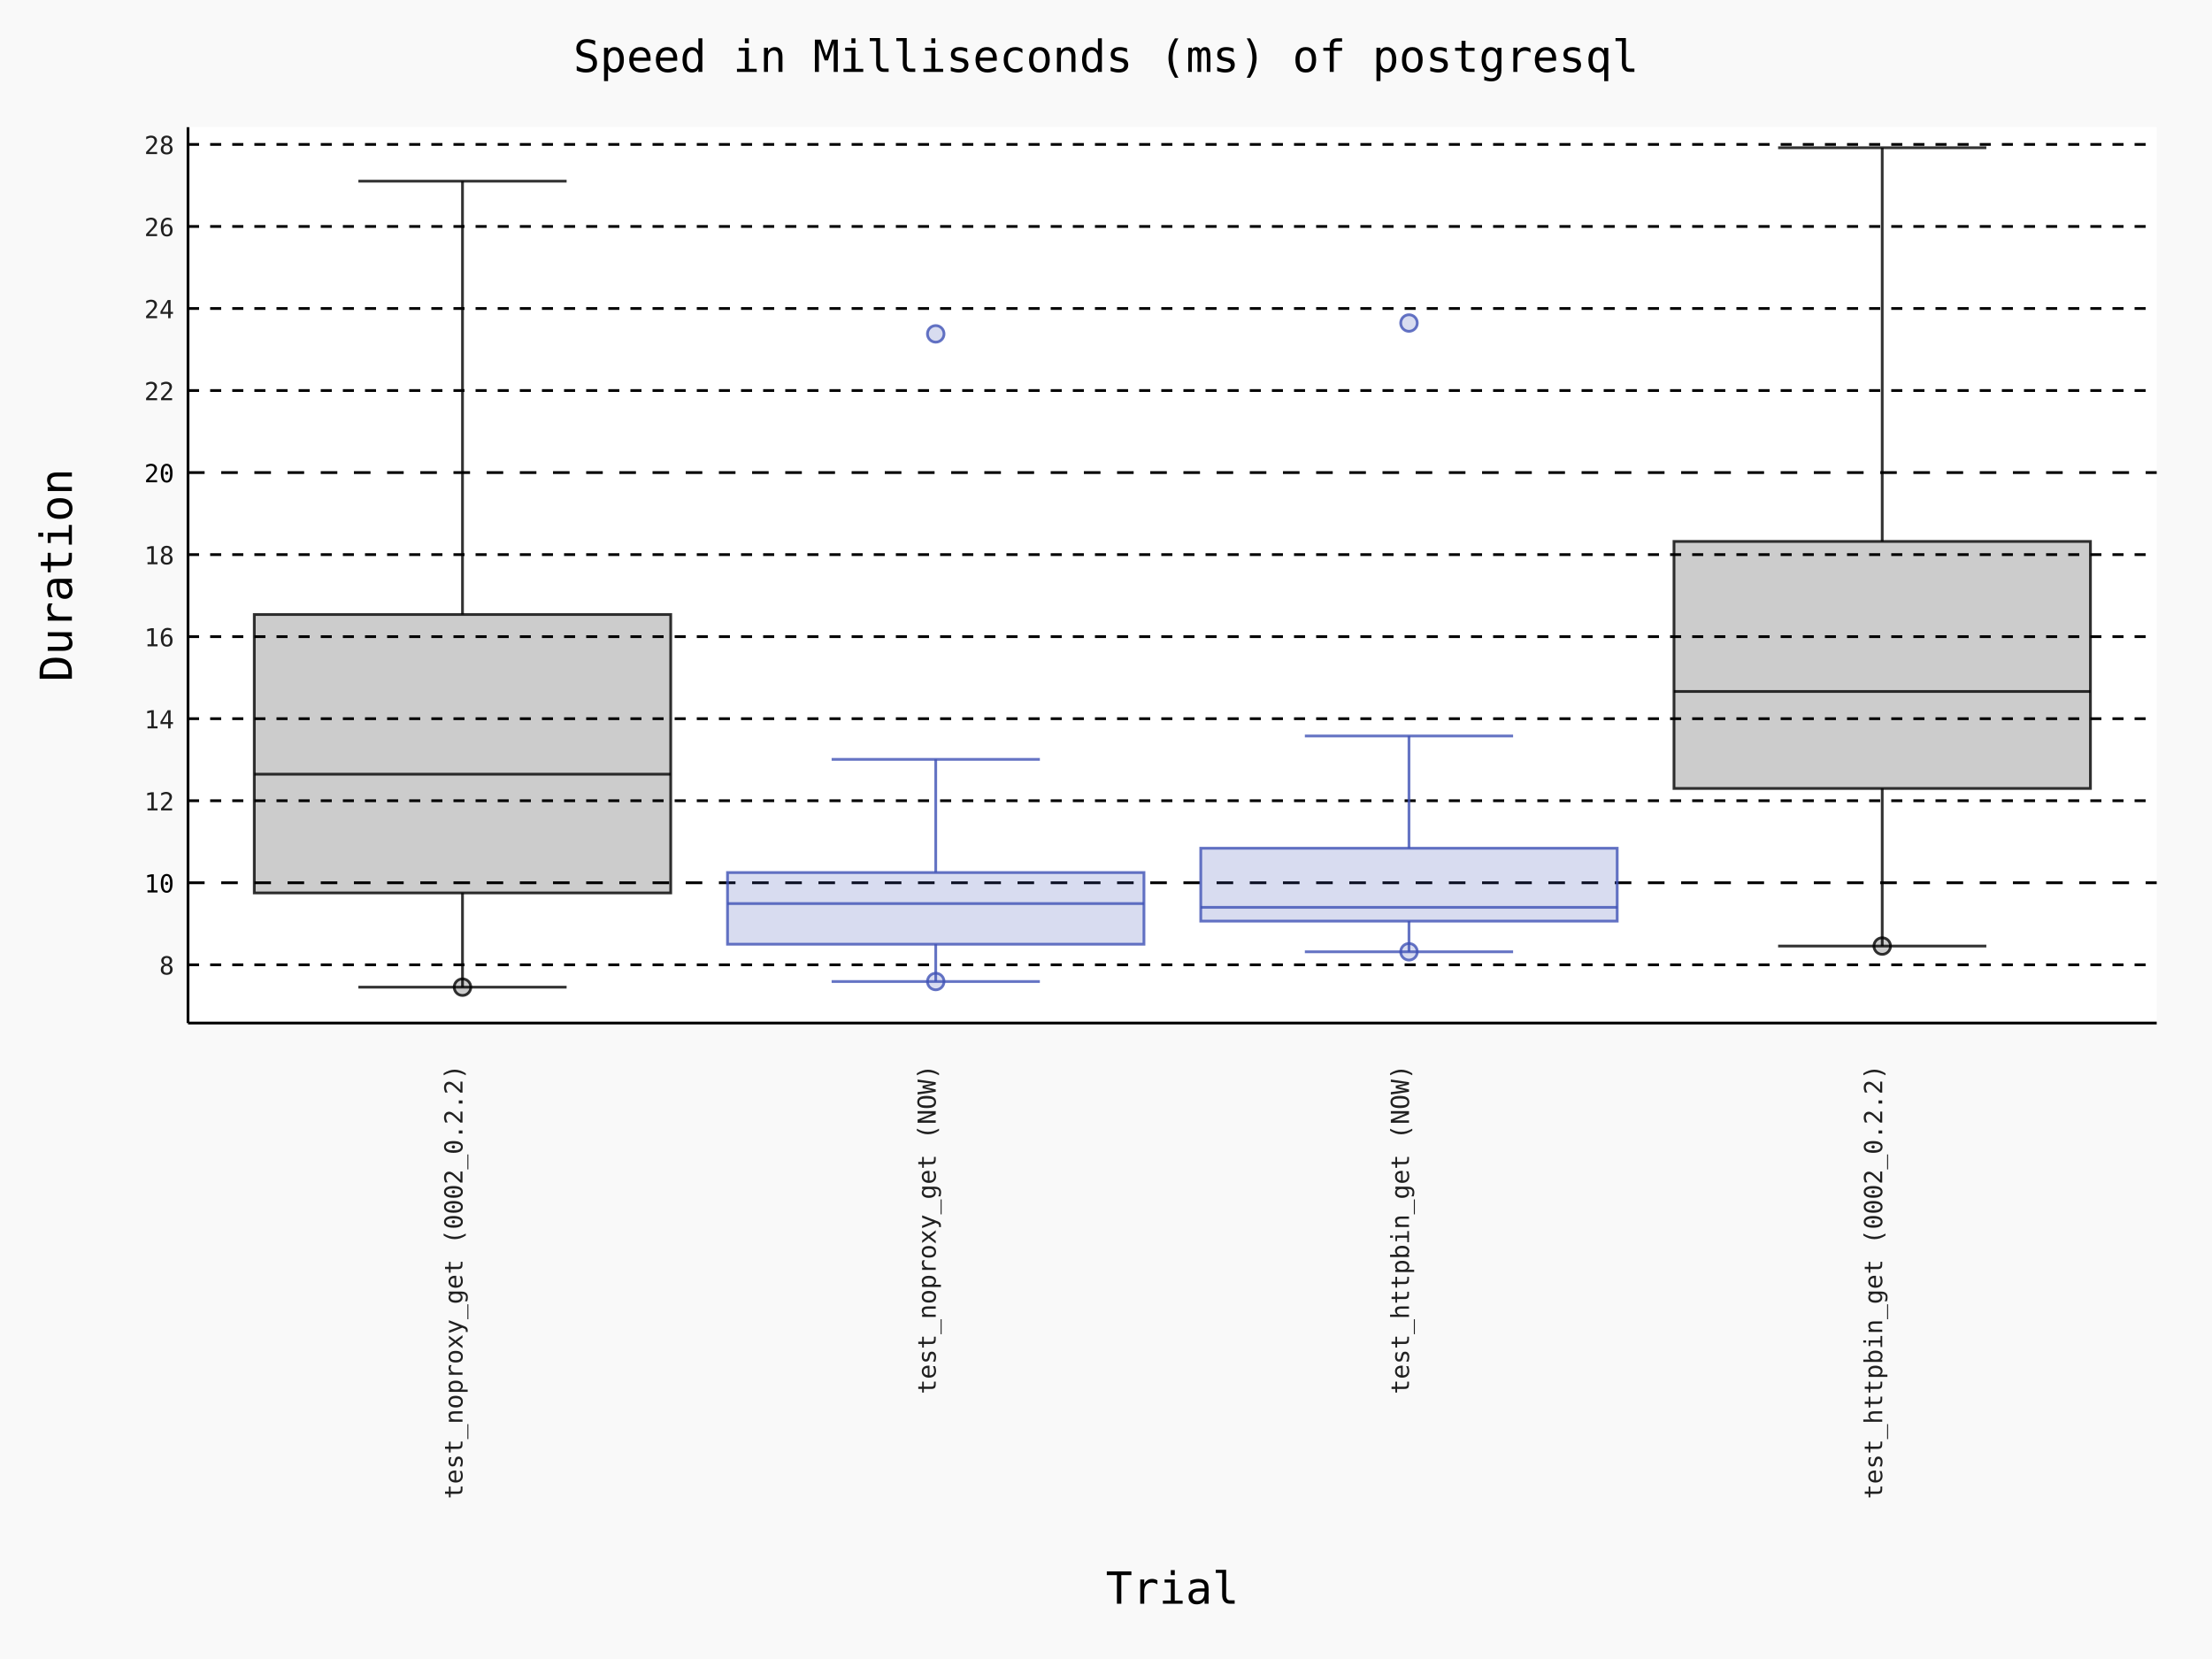
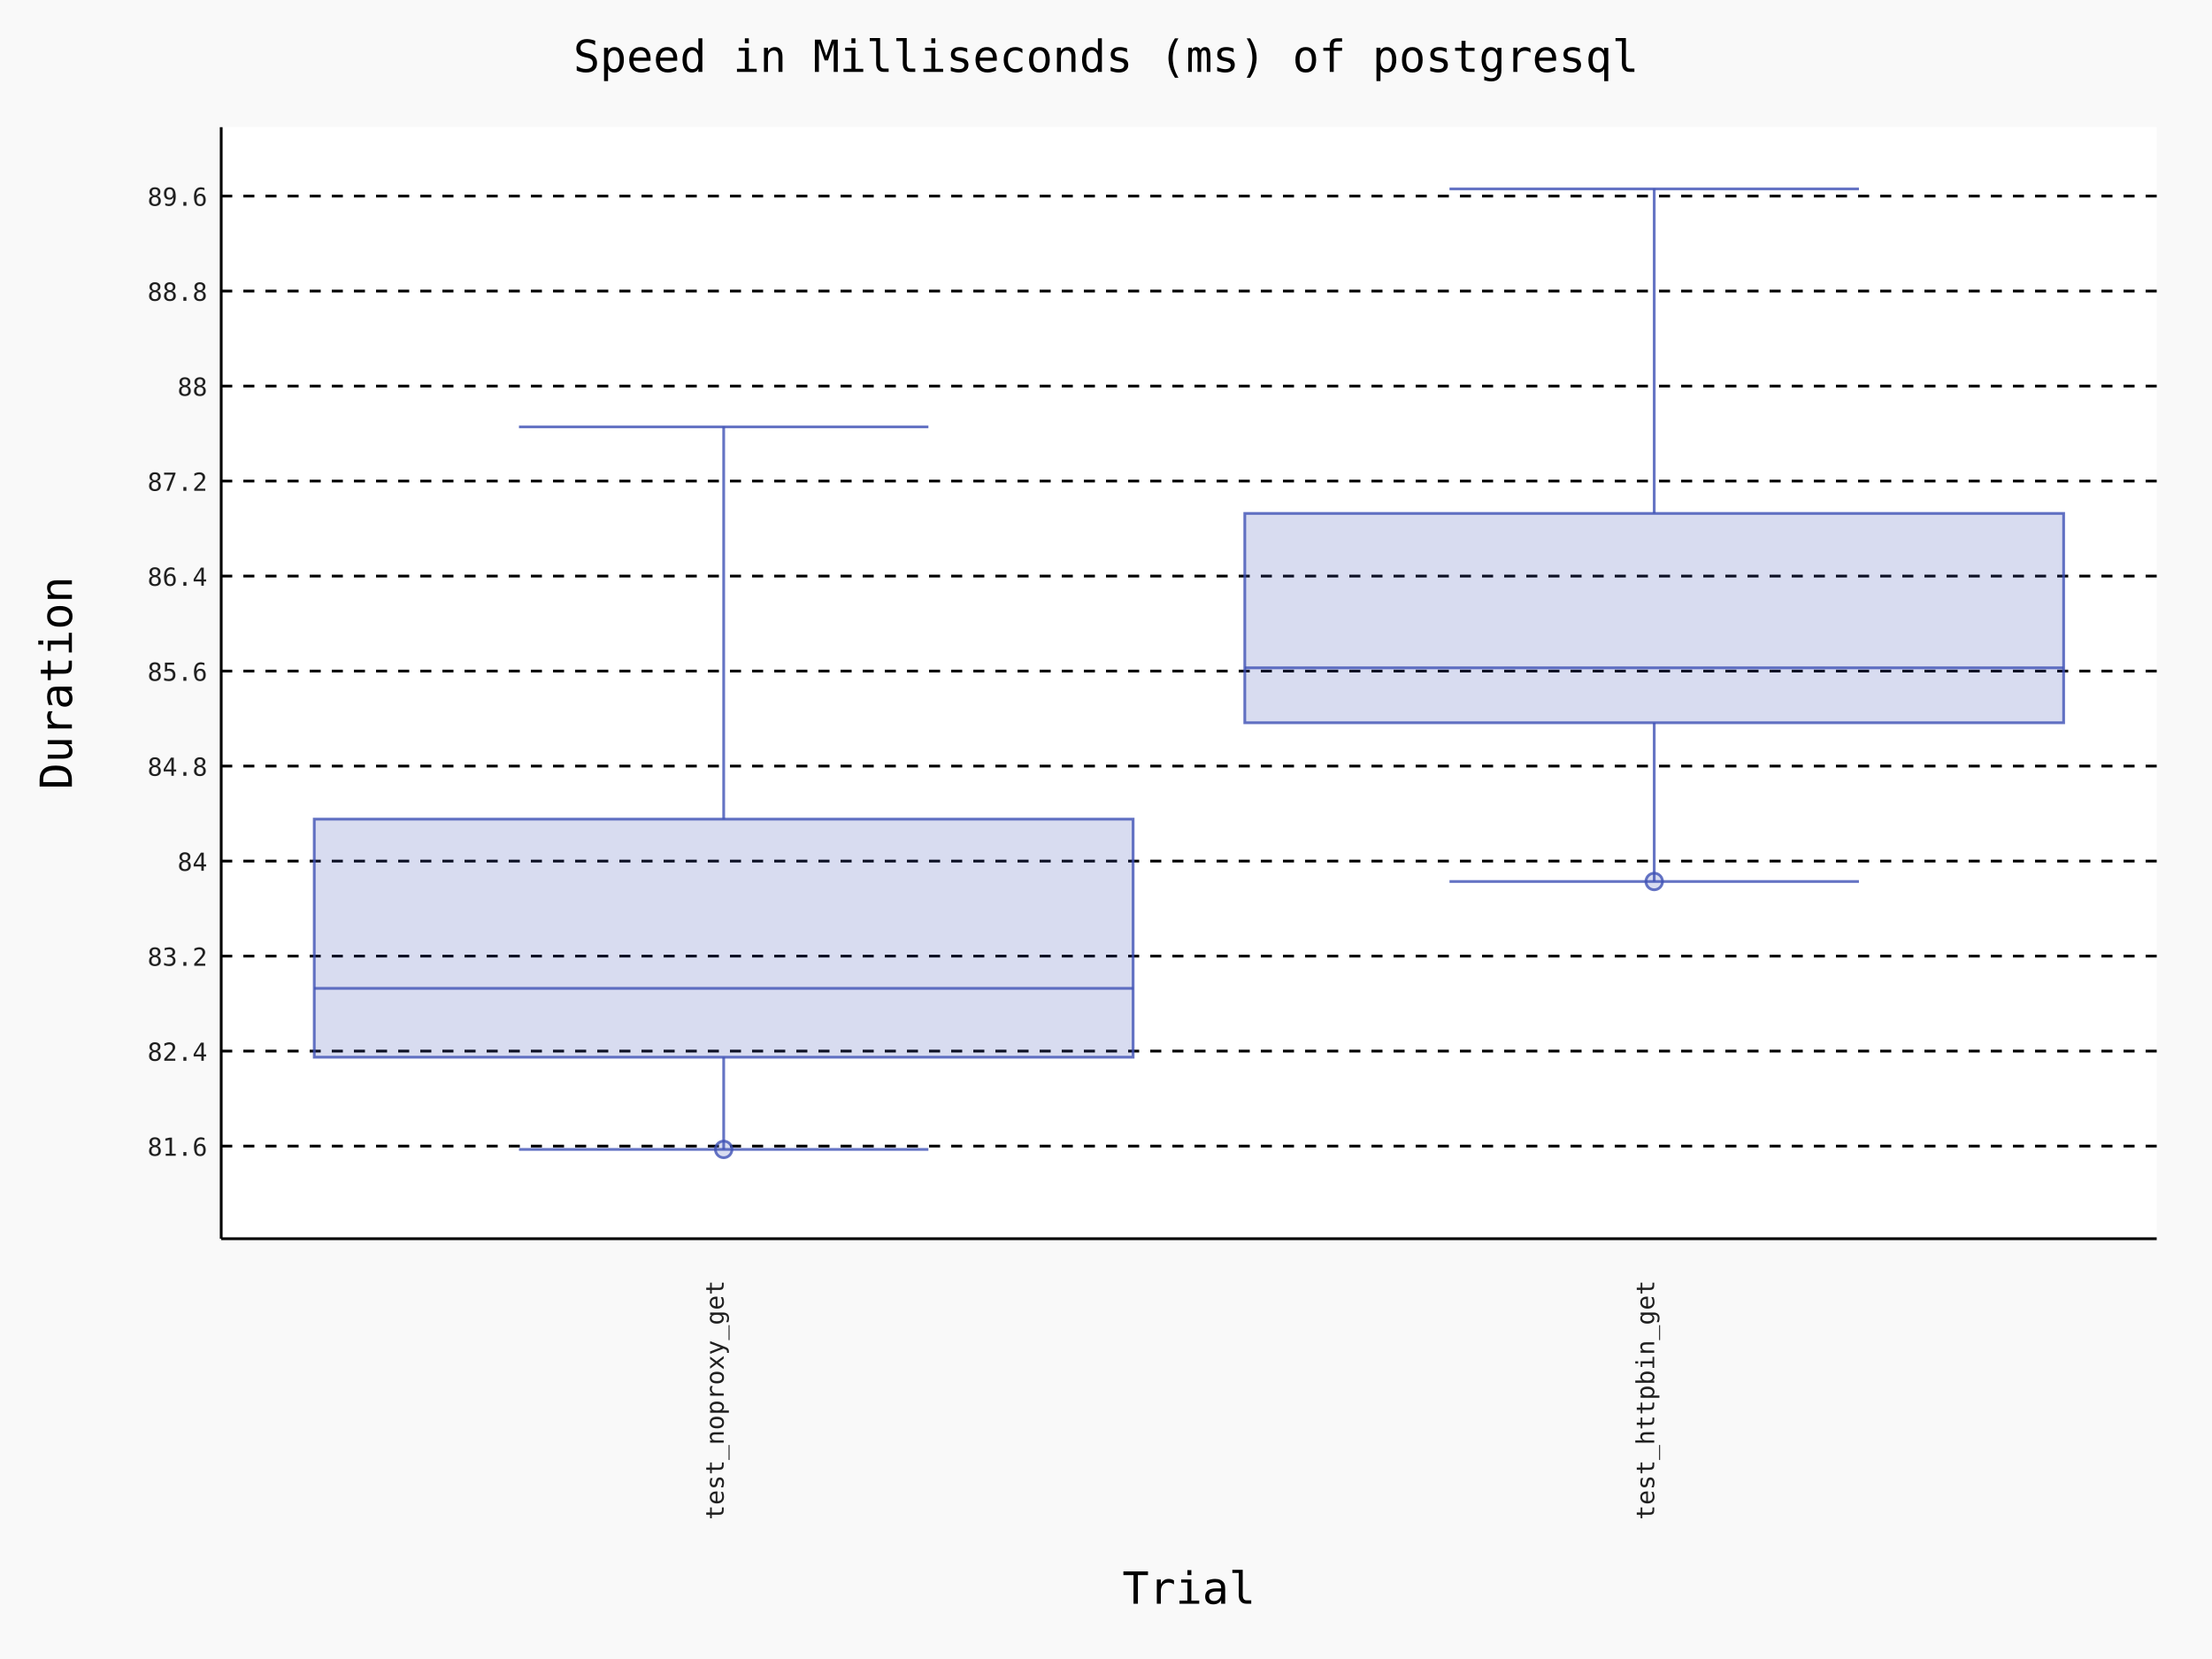
- <svg xmlns="http://www.w3.org/2000/svg" id="chart-fb787b5a-4512-46f9-81c6-32545501303f" class="pygal-chart" viewBox="0 0 800 600">
+ <svg xmlns="http://www.w3.org/2000/svg" id="chart-5469b0a0-1ee8-4643-ae68-03bf020304c8" class="pygal-chart" viewBox="0 0 800 600">
  <defs>
-     <style type="text/css">#chart-fb787b5a-4512-46f9-81c6-32545501303f{-webkit-user-select:none;-webkit-font-smoothing:antialiased;font-family:Consolas,"Deja Vu Sans Mono","Bitstream Vera Sans Mono","Courier New",monospace}#chart-fb787b5a-4512-46f9-81c6-32545501303f .title{font-family:Consolas,"Deja Vu Sans Mono","Bitstream Vera Sans Mono","Courier New",monospace;font-size:16px}#chart-fb787b5a-4512-46f9-81c6-32545501303f .legends .legend text{font-family:Consolas,"Deja Vu Sans Mono","Bitstream Vera Sans Mono","Courier New",monospace;font-size:14px}#chart-fb787b5a-4512-46f9-81c6-32545501303f .axis text{font-family:Consolas,"Deja Vu Sans Mono","Bitstream Vera Sans Mono","Courier New",monospace;font-size:10px}#chart-fb787b5a-4512-46f9-81c6-32545501303f .axis text.major{font-family:Consolas,"Deja Vu Sans Mono","Bitstream Vera Sans Mono","Courier New",monospace;font-size:10px}#chart-fb787b5a-4512-46f9-81c6-32545501303f .text-overlay text.value{font-family:Consolas,"Deja Vu Sans Mono","Bitstream Vera Sans Mono","Courier New",monospace;font-size:16px}#chart-fb787b5a-4512-46f9-81c6-32545501303f .text-overlay text.label{font-family:Consolas,"Deja Vu Sans Mono","Bitstream Vera Sans Mono","Courier New",monospace;font-size:10px}#chart-fb787b5a-4512-46f9-81c6-32545501303f .tooltip{font-family:Consolas,"Deja Vu Sans Mono","Bitstream Vera Sans Mono","Courier New",monospace;font-size:14px}#chart-fb787b5a-4512-46f9-81c6-32545501303f text.no_data{font-family:Consolas,"Deja Vu Sans Mono","Bitstream Vera Sans Mono","Courier New",monospace;font-size:64px}
- #chart-fb787b5a-4512-46f9-81c6-32545501303f{background-color:rgba(249,249,249,1)}#chart-fb787b5a-4512-46f9-81c6-32545501303f path,#chart-fb787b5a-4512-46f9-81c6-32545501303f line,#chart-fb787b5a-4512-46f9-81c6-32545501303f rect,#chart-fb787b5a-4512-46f9-81c6-32545501303f circle{-webkit-transition:150ms;-moz-transition:150ms;transition:150ms}#chart-fb787b5a-4512-46f9-81c6-32545501303f .graph &gt; .background{fill:rgba(249,249,249,1)}#chart-fb787b5a-4512-46f9-81c6-32545501303f .plot &gt; .background{fill:rgba(255,255,255,1)}#chart-fb787b5a-4512-46f9-81c6-32545501303f .graph{fill:rgba(0,0,0,.87)}#chart-fb787b5a-4512-46f9-81c6-32545501303f text.no_data{fill:rgba(0,0,0,1)}#chart-fb787b5a-4512-46f9-81c6-32545501303f .title{fill:rgba(0,0,0,1)}#chart-fb787b5a-4512-46f9-81c6-32545501303f .legends .legend text{fill:rgba(0,0,0,.87)}#chart-fb787b5a-4512-46f9-81c6-32545501303f .legends .legend:hover text{fill:rgba(0,0,0,1)}#chart-fb787b5a-4512-46f9-81c6-32545501303f .axis .line{stroke:rgba(0,0,0,1)}#chart-fb787b5a-4512-46f9-81c6-32545501303f .axis .guide.line{stroke:rgba(0,0,0,.54)}#chart-fb787b5a-4512-46f9-81c6-32545501303f .axis .major.line{stroke:rgba(0,0,0,.87)}#chart-fb787b5a-4512-46f9-81c6-32545501303f .axis text.major{fill:rgba(0,0,0,1)}#chart-fb787b5a-4512-46f9-81c6-32545501303f .axis.y .guides:hover .guide.line,#chart-fb787b5a-4512-46f9-81c6-32545501303f .line-graph .axis.x .guides:hover .guide.line,#chart-fb787b5a-4512-46f9-81c6-32545501303f .stackedline-graph .axis.x .guides:hover .guide.line,#chart-fb787b5a-4512-46f9-81c6-32545501303f .xy-graph .axis.x .guides:hover .guide.line{stroke:rgba(0,0,0,1)}#chart-fb787b5a-4512-46f9-81c6-32545501303f .axis .guides:hover text{fill:rgba(0,0,0,1)}#chart-fb787b5a-4512-46f9-81c6-32545501303f .reactive{fill-opacity:.7;stroke-opacity:.8;stroke-width:1}#chart-fb787b5a-4512-46f9-81c6-32545501303f .ci{stroke:rgba(0,0,0,.87)}#chart-fb787b5a-4512-46f9-81c6-32545501303f .reactive.active,#chart-fb787b5a-4512-46f9-81c6-32545501303f .active .reactive{fill-opacity:.8;stroke-opacity:.9;stroke-width:4}#chart-fb787b5a-4512-46f9-81c6-32545501303f .ci .reactive.active{stroke-width:1.5}#chart-fb787b5a-4512-46f9-81c6-32545501303f .series text{fill:rgba(0,0,0,1)}#chart-fb787b5a-4512-46f9-81c6-32545501303f .tooltip rect{fill:rgba(255,255,255,1);stroke:rgba(0,0,0,1);-webkit-transition:opacity 150ms;-moz-transition:opacity 150ms;transition:opacity 150ms}#chart-fb787b5a-4512-46f9-81c6-32545501303f .tooltip .label{fill:rgba(0,0,0,.87)}#chart-fb787b5a-4512-46f9-81c6-32545501303f .tooltip .label{fill:rgba(0,0,0,.87)}#chart-fb787b5a-4512-46f9-81c6-32545501303f .tooltip .legend{font-size:.8em;fill:rgba(0,0,0,.54)}#chart-fb787b5a-4512-46f9-81c6-32545501303f .tooltip .x_label{font-size:.6em;fill:rgba(0,0,0,1)}#chart-fb787b5a-4512-46f9-81c6-32545501303f .tooltip .xlink{font-size:.5em;text-decoration:underline}#chart-fb787b5a-4512-46f9-81c6-32545501303f .tooltip .value{font-size:1.5em}#chart-fb787b5a-4512-46f9-81c6-32545501303f .bound{font-size:.5em}#chart-fb787b5a-4512-46f9-81c6-32545501303f .max-value{font-size:.75em;fill:rgba(0,0,0,.54)}#chart-fb787b5a-4512-46f9-81c6-32545501303f .map-element{fill:rgba(255,255,255,1);stroke:rgba(0,0,0,.54) !important}#chart-fb787b5a-4512-46f9-81c6-32545501303f .map-element .reactive{fill-opacity:inherit;stroke-opacity:inherit}#chart-fb787b5a-4512-46f9-81c6-32545501303f .color-0,#chart-fb787b5a-4512-46f9-81c6-32545501303f .color-0 a:visited{stroke:#000000;fill:#000000}#chart-fb787b5a-4512-46f9-81c6-32545501303f .color-1,#chart-fb787b5a-4512-46f9-81c6-32545501303f .color-1 a:visited{stroke:#3F51B5;fill:#3F51B5}#chart-fb787b5a-4512-46f9-81c6-32545501303f .color-2,#chart-fb787b5a-4512-46f9-81c6-32545501303f .color-2 a:visited{stroke:#3F51B5;fill:#3F51B5}#chart-fb787b5a-4512-46f9-81c6-32545501303f .color-3,#chart-fb787b5a-4512-46f9-81c6-32545501303f .color-3 a:visited{stroke:#000000;fill:#000000}#chart-fb787b5a-4512-46f9-81c6-32545501303f .text-overlay .color-0 text{fill:white}#chart-fb787b5a-4512-46f9-81c6-32545501303f .text-overlay .color-1 text{fill:black}#chart-fb787b5a-4512-46f9-81c6-32545501303f .text-overlay .color-2 text{fill:black}#chart-fb787b5a-4512-46f9-81c6-32545501303f .text-overlay .color-3 text{fill:white}
- #chart-fb787b5a-4512-46f9-81c6-32545501303f text.no_data{text-anchor:middle}#chart-fb787b5a-4512-46f9-81c6-32545501303f .guide.line{fill:none}#chart-fb787b5a-4512-46f9-81c6-32545501303f .centered{text-anchor:middle}#chart-fb787b5a-4512-46f9-81c6-32545501303f .title{text-anchor:middle}#chart-fb787b5a-4512-46f9-81c6-32545501303f .legends .legend text{fill-opacity:1}#chart-fb787b5a-4512-46f9-81c6-32545501303f .axis.x text{text-anchor:middle}#chart-fb787b5a-4512-46f9-81c6-32545501303f .axis.x:not(.web) text[transform]{text-anchor:start}#chart-fb787b5a-4512-46f9-81c6-32545501303f .axis.x:not(.web) text[transform].backwards{text-anchor:end}#chart-fb787b5a-4512-46f9-81c6-32545501303f .axis.y text{text-anchor:end}#chart-fb787b5a-4512-46f9-81c6-32545501303f .axis.y text[transform].backwards{text-anchor:start}#chart-fb787b5a-4512-46f9-81c6-32545501303f .axis.y2 text{text-anchor:start}#chart-fb787b5a-4512-46f9-81c6-32545501303f .axis.y2 text[transform].backwards{text-anchor:end}#chart-fb787b5a-4512-46f9-81c6-32545501303f .axis .guide.line{stroke-dasharray:4,4;stroke:black}#chart-fb787b5a-4512-46f9-81c6-32545501303f .axis .major.guide.line{stroke-dasharray:6,6;stroke:black}#chart-fb787b5a-4512-46f9-81c6-32545501303f .horizontal .axis.y .guide.line,#chart-fb787b5a-4512-46f9-81c6-32545501303f .horizontal .axis.y2 .guide.line,#chart-fb787b5a-4512-46f9-81c6-32545501303f .vertical .axis.x .guide.line{opacity:0}#chart-fb787b5a-4512-46f9-81c6-32545501303f .horizontal .axis.always_show .guide.line,#chart-fb787b5a-4512-46f9-81c6-32545501303f .vertical .axis.always_show .guide.line{opacity:1 !important}#chart-fb787b5a-4512-46f9-81c6-32545501303f .axis.y .guides:hover .guide.line,#chart-fb787b5a-4512-46f9-81c6-32545501303f .axis.y2 .guides:hover .guide.line,#chart-fb787b5a-4512-46f9-81c6-32545501303f .axis.x .guides:hover .guide.line{opacity:1}#chart-fb787b5a-4512-46f9-81c6-32545501303f .axis .guides:hover text{opacity:1}#chart-fb787b5a-4512-46f9-81c6-32545501303f .nofill{fill:none}#chart-fb787b5a-4512-46f9-81c6-32545501303f .subtle-fill{fill-opacity:.2}#chart-fb787b5a-4512-46f9-81c6-32545501303f .dot{stroke-width:1px;fill-opacity:1;stroke-opacity:1}#chart-fb787b5a-4512-46f9-81c6-32545501303f .dot.active{stroke-width:5px}#chart-fb787b5a-4512-46f9-81c6-32545501303f .dot.negative{fill:transparent}#chart-fb787b5a-4512-46f9-81c6-32545501303f text,#chart-fb787b5a-4512-46f9-81c6-32545501303f tspan{stroke:none !important}#chart-fb787b5a-4512-46f9-81c6-32545501303f .series text.active{opacity:1}#chart-fb787b5a-4512-46f9-81c6-32545501303f .tooltip rect{fill-opacity:.95;stroke-width:.5}#chart-fb787b5a-4512-46f9-81c6-32545501303f .tooltip text{fill-opacity:1}#chart-fb787b5a-4512-46f9-81c6-32545501303f .showable{visibility:hidden}#chart-fb787b5a-4512-46f9-81c6-32545501303f .showable.shown{visibility:visible}#chart-fb787b5a-4512-46f9-81c6-32545501303f .gauge-background{fill:rgba(229,229,229,1);stroke:none}#chart-fb787b5a-4512-46f9-81c6-32545501303f .bg-lines{stroke:rgba(249,249,249,1);stroke-width:2px}
+     <style type="text/css">#chart-5469b0a0-1ee8-4643-ae68-03bf020304c8{-webkit-user-select:none;-webkit-font-smoothing:antialiased;font-family:Consolas,"Deja Vu Sans Mono","Bitstream Vera Sans Mono","Courier New",monospace}#chart-5469b0a0-1ee8-4643-ae68-03bf020304c8 .title{font-family:Consolas,"Deja Vu Sans Mono","Bitstream Vera Sans Mono","Courier New",monospace;font-size:16px}#chart-5469b0a0-1ee8-4643-ae68-03bf020304c8 .legends .legend text{font-family:Consolas,"Deja Vu Sans Mono","Bitstream Vera Sans Mono","Courier New",monospace;font-size:14px}#chart-5469b0a0-1ee8-4643-ae68-03bf020304c8 .axis text{font-family:Consolas,"Deja Vu Sans Mono","Bitstream Vera Sans Mono","Courier New",monospace;font-size:10px}#chart-5469b0a0-1ee8-4643-ae68-03bf020304c8 .axis text.major{font-family:Consolas,"Deja Vu Sans Mono","Bitstream Vera Sans Mono","Courier New",monospace;font-size:10px}#chart-5469b0a0-1ee8-4643-ae68-03bf020304c8 .text-overlay text.value{font-family:Consolas,"Deja Vu Sans Mono","Bitstream Vera Sans Mono","Courier New",monospace;font-size:16px}#chart-5469b0a0-1ee8-4643-ae68-03bf020304c8 .text-overlay text.label{font-family:Consolas,"Deja Vu Sans Mono","Bitstream Vera Sans Mono","Courier New",monospace;font-size:10px}#chart-5469b0a0-1ee8-4643-ae68-03bf020304c8 .tooltip{font-family:Consolas,"Deja Vu Sans Mono","Bitstream Vera Sans Mono","Courier New",monospace;font-size:14px}#chart-5469b0a0-1ee8-4643-ae68-03bf020304c8 text.no_data{font-family:Consolas,"Deja Vu Sans Mono","Bitstream Vera Sans Mono","Courier New",monospace;font-size:64px}
+ #chart-5469b0a0-1ee8-4643-ae68-03bf020304c8{background-color:rgba(249,249,249,1)}#chart-5469b0a0-1ee8-4643-ae68-03bf020304c8 path,#chart-5469b0a0-1ee8-4643-ae68-03bf020304c8 line,#chart-5469b0a0-1ee8-4643-ae68-03bf020304c8 rect,#chart-5469b0a0-1ee8-4643-ae68-03bf020304c8 circle{-webkit-transition:150ms;-moz-transition:150ms;transition:150ms}#chart-5469b0a0-1ee8-4643-ae68-03bf020304c8 .graph &gt; .background{fill:rgba(249,249,249,1)}#chart-5469b0a0-1ee8-4643-ae68-03bf020304c8 .plot &gt; .background{fill:rgba(255,255,255,1)}#chart-5469b0a0-1ee8-4643-ae68-03bf020304c8 .graph{fill:rgba(0,0,0,.87)}#chart-5469b0a0-1ee8-4643-ae68-03bf020304c8 text.no_data{fill:rgba(0,0,0,1)}#chart-5469b0a0-1ee8-4643-ae68-03bf020304c8 .title{fill:rgba(0,0,0,1)}#chart-5469b0a0-1ee8-4643-ae68-03bf020304c8 .legends .legend text{fill:rgba(0,0,0,.87)}#chart-5469b0a0-1ee8-4643-ae68-03bf020304c8 .legends .legend:hover text{fill:rgba(0,0,0,1)}#chart-5469b0a0-1ee8-4643-ae68-03bf020304c8 .axis .line{stroke:rgba(0,0,0,1)}#chart-5469b0a0-1ee8-4643-ae68-03bf020304c8 .axis .guide.line{stroke:rgba(0,0,0,.54)}#chart-5469b0a0-1ee8-4643-ae68-03bf020304c8 .axis .major.line{stroke:rgba(0,0,0,.87)}#chart-5469b0a0-1ee8-4643-ae68-03bf020304c8 .axis text.major{fill:rgba(0,0,0,1)}#chart-5469b0a0-1ee8-4643-ae68-03bf020304c8 .axis.y .guides:hover .guide.line,#chart-5469b0a0-1ee8-4643-ae68-03bf020304c8 .line-graph .axis.x .guides:hover .guide.line,#chart-5469b0a0-1ee8-4643-ae68-03bf020304c8 .stackedline-graph .axis.x .guides:hover .guide.line,#chart-5469b0a0-1ee8-4643-ae68-03bf020304c8 .xy-graph .axis.x .guides:hover .guide.line{stroke:rgba(0,0,0,1)}#chart-5469b0a0-1ee8-4643-ae68-03bf020304c8 .axis .guides:hover text{fill:rgba(0,0,0,1)}#chart-5469b0a0-1ee8-4643-ae68-03bf020304c8 .reactive{fill-opacity:.7;stroke-opacity:.8;stroke-width:1}#chart-5469b0a0-1ee8-4643-ae68-03bf020304c8 .ci{stroke:rgba(0,0,0,.87)}#chart-5469b0a0-1ee8-4643-ae68-03bf020304c8 .reactive.active,#chart-5469b0a0-1ee8-4643-ae68-03bf020304c8 .active .reactive{fill-opacity:.8;stroke-opacity:.9;stroke-width:4}#chart-5469b0a0-1ee8-4643-ae68-03bf020304c8 .ci .reactive.active{stroke-width:1.5}#chart-5469b0a0-1ee8-4643-ae68-03bf020304c8 .series text{fill:rgba(0,0,0,1)}#chart-5469b0a0-1ee8-4643-ae68-03bf020304c8 .tooltip rect{fill:rgba(255,255,255,1);stroke:rgba(0,0,0,1);-webkit-transition:opacity 150ms;-moz-transition:opacity 150ms;transition:opacity 150ms}#chart-5469b0a0-1ee8-4643-ae68-03bf020304c8 .tooltip .label{fill:rgba(0,0,0,.87)}#chart-5469b0a0-1ee8-4643-ae68-03bf020304c8 .tooltip .label{fill:rgba(0,0,0,.87)}#chart-5469b0a0-1ee8-4643-ae68-03bf020304c8 .tooltip .legend{font-size:.8em;fill:rgba(0,0,0,.54)}#chart-5469b0a0-1ee8-4643-ae68-03bf020304c8 .tooltip .x_label{font-size:.6em;fill:rgba(0,0,0,1)}#chart-5469b0a0-1ee8-4643-ae68-03bf020304c8 .tooltip .xlink{font-size:.5em;text-decoration:underline}#chart-5469b0a0-1ee8-4643-ae68-03bf020304c8 .tooltip .value{font-size:1.5em}#chart-5469b0a0-1ee8-4643-ae68-03bf020304c8 .bound{font-size:.5em}#chart-5469b0a0-1ee8-4643-ae68-03bf020304c8 .max-value{font-size:.75em;fill:rgba(0,0,0,.54)}#chart-5469b0a0-1ee8-4643-ae68-03bf020304c8 .map-element{fill:rgba(255,255,255,1);stroke:rgba(0,0,0,.54) !important}#chart-5469b0a0-1ee8-4643-ae68-03bf020304c8 .map-element .reactive{fill-opacity:inherit;stroke-opacity:inherit}#chart-5469b0a0-1ee8-4643-ae68-03bf020304c8 .color-0,#chart-5469b0a0-1ee8-4643-ae68-03bf020304c8 .color-0 a:visited{stroke:#3F51B5;fill:#3F51B5}#chart-5469b0a0-1ee8-4643-ae68-03bf020304c8 .color-1,#chart-5469b0a0-1ee8-4643-ae68-03bf020304c8 .color-1 a:visited{stroke:#3F51B5;fill:#3F51B5}#chart-5469b0a0-1ee8-4643-ae68-03bf020304c8 .text-overlay .color-0 text{fill:black}#chart-5469b0a0-1ee8-4643-ae68-03bf020304c8 .text-overlay .color-1 text{fill:black}
+ #chart-5469b0a0-1ee8-4643-ae68-03bf020304c8 text.no_data{text-anchor:middle}#chart-5469b0a0-1ee8-4643-ae68-03bf020304c8 .guide.line{fill:none}#chart-5469b0a0-1ee8-4643-ae68-03bf020304c8 .centered{text-anchor:middle}#chart-5469b0a0-1ee8-4643-ae68-03bf020304c8 .title{text-anchor:middle}#chart-5469b0a0-1ee8-4643-ae68-03bf020304c8 .legends .legend text{fill-opacity:1}#chart-5469b0a0-1ee8-4643-ae68-03bf020304c8 .axis.x text{text-anchor:middle}#chart-5469b0a0-1ee8-4643-ae68-03bf020304c8 .axis.x:not(.web) text[transform]{text-anchor:start}#chart-5469b0a0-1ee8-4643-ae68-03bf020304c8 .axis.x:not(.web) text[transform].backwards{text-anchor:end}#chart-5469b0a0-1ee8-4643-ae68-03bf020304c8 .axis.y text{text-anchor:end}#chart-5469b0a0-1ee8-4643-ae68-03bf020304c8 .axis.y text[transform].backwards{text-anchor:start}#chart-5469b0a0-1ee8-4643-ae68-03bf020304c8 .axis.y2 text{text-anchor:start}#chart-5469b0a0-1ee8-4643-ae68-03bf020304c8 .axis.y2 text[transform].backwards{text-anchor:end}#chart-5469b0a0-1ee8-4643-ae68-03bf020304c8 .axis .guide.line{stroke-dasharray:4,4;stroke:black}#chart-5469b0a0-1ee8-4643-ae68-03bf020304c8 .axis .major.guide.line{stroke-dasharray:6,6;stroke:black}#chart-5469b0a0-1ee8-4643-ae68-03bf020304c8 .horizontal .axis.y .guide.line,#chart-5469b0a0-1ee8-4643-ae68-03bf020304c8 .horizontal .axis.y2 .guide.line,#chart-5469b0a0-1ee8-4643-ae68-03bf020304c8 .vertical .axis.x .guide.line{opacity:0}#chart-5469b0a0-1ee8-4643-ae68-03bf020304c8 .horizontal .axis.always_show .guide.line,#chart-5469b0a0-1ee8-4643-ae68-03bf020304c8 .vertical .axis.always_show .guide.line{opacity:1 !important}#chart-5469b0a0-1ee8-4643-ae68-03bf020304c8 .axis.y .guides:hover .guide.line,#chart-5469b0a0-1ee8-4643-ae68-03bf020304c8 .axis.y2 .guides:hover .guide.line,#chart-5469b0a0-1ee8-4643-ae68-03bf020304c8 .axis.x .guides:hover .guide.line{opacity:1}#chart-5469b0a0-1ee8-4643-ae68-03bf020304c8 .axis .guides:hover text{opacity:1}#chart-5469b0a0-1ee8-4643-ae68-03bf020304c8 .nofill{fill:none}#chart-5469b0a0-1ee8-4643-ae68-03bf020304c8 .subtle-fill{fill-opacity:.2}#chart-5469b0a0-1ee8-4643-ae68-03bf020304c8 .dot{stroke-width:1px;fill-opacity:1;stroke-opacity:1}#chart-5469b0a0-1ee8-4643-ae68-03bf020304c8 .dot.active{stroke-width:5px}#chart-5469b0a0-1ee8-4643-ae68-03bf020304c8 .dot.negative{fill:transparent}#chart-5469b0a0-1ee8-4643-ae68-03bf020304c8 text,#chart-5469b0a0-1ee8-4643-ae68-03bf020304c8 tspan{stroke:none !important}#chart-5469b0a0-1ee8-4643-ae68-03bf020304c8 .series text.active{opacity:1}#chart-5469b0a0-1ee8-4643-ae68-03bf020304c8 .tooltip rect{fill-opacity:.95;stroke-width:.5}#chart-5469b0a0-1ee8-4643-ae68-03bf020304c8 .tooltip text{fill-opacity:1}#chart-5469b0a0-1ee8-4643-ae68-03bf020304c8 .showable{visibility:hidden}#chart-5469b0a0-1ee8-4643-ae68-03bf020304c8 .showable.shown{visibility:visible}#chart-5469b0a0-1ee8-4643-ae68-03bf020304c8 .gauge-background{fill:rgba(229,229,229,1);stroke:none}#chart-5469b0a0-1ee8-4643-ae68-03bf020304c8 .bg-lines{stroke:rgba(249,249,249,1);stroke-width:2px}
.tooltip .value{font-size:1em !important}.axis text{font-size:9px !important}</style>
  </defs>
  <g class="graph custombox-graph vertical">
    <rect x="0" y="0" width="800" height="600" class="background" />
-     <g transform="translate(68, 46)" class="plot">
-       <rect x="0" y="0" width="712.0" height="324.0" class="background" />
+     <g transform="translate(80, 46)" class="plot">
+       <rect x="0" y="0" width="700.0" height="402.0" class="background" />
      <g class="axis y always_show">
-         <path d="M0 324 h712" class="line" />
+         <path d="M0 402 h700" class="line" />
        <g class="guides">
-           <path d="M0 302.934 h712" class="guide line" />
-           <text x="-5" y="306.434" class="">8</text>
+           <path d="M0 368.5 h700" class="guide line" />
+           <text x="-5" y="372.0" class="">81.6</text>
        </g>
        <g class="guides">
-           <path d="M0 273.264 h712" class="major guide line" />
-           <text x="-5" y="276.764" class="major">10</text>
+           <path d="M0 334.141 h700" class="guide line" />
+           <text x="-5" y="337.641" class="">82.4</text>
        </g>
        <g class="guides">
-           <path d="M0 243.593 h712" class="guide line" />
-           <text x="-5" y="247.093" class="">12</text>
+           <path d="M0 299.782 h700" class="guide line" />
+           <text x="-5" y="303.282" class="">83.2</text>
        </g>
        <g class="guides">
-           <path d="M0 213.923 h712" class="guide line" />
-           <text x="-5" y="217.423" class="">14</text>
+           <path d="M0 265.423 h700" class="guide line" />
+           <text x="-5" y="268.923" class="">84</text>
        </g>
        <g class="guides">
-           <path d="M0 184.253 h712" class="guide line" />
-           <text x="-5" y="187.753" class="">16</text>
+           <path d="M0 231.064 h700" class="guide line" />
+           <text x="-5" y="234.564" class="">84.8</text>
        </g>
        <g class="guides">
-           <path d="M0 154.582 h712" class="guide line" />
-           <text x="-5" y="158.082" class="">18</text>
+           <path d="M0 196.705 h700" class="guide line" />
+           <text x="-5" y="200.205" class="">85.6</text>
        </g>
        <g class="guides">
-           <path d="M0 124.912 h712" class="major guide line" />
-           <text x="-5" y="128.412" class="major">20</text>
+           <path d="M0 162.346 h700" class="guide line" />
+           <text x="-5" y="165.846" class="">86.4</text>
        </g>
        <g class="guides">
-           <path d="M0 95.242 h712" class="guide line" />
-           <text x="-5" y="98.742" class="">22</text>
+           <path d="M0 127.987 h700" class="guide line" />
+           <text x="-5" y="131.487" class="">87.2</text>
        </g>
        <g class="guides">
-           <path d="M0 65.571 h712" class="guide line" />
-           <text x="-5" y="69.071" class="">24</text>
+           <path d="M0 93.628 h700" class="guide line" />
+           <text x="-5" y="97.128" class="">88</text>
        </g>
        <g class="guides">
-           <path d="M0 35.901 h712" class="guide line" />
-           <text x="-5" y="39.401" class="">26</text>
+           <path d="M0 59.269 h700" class="guide line" />
+           <text x="-5" y="62.769" class="">88.8</text>
        </g>
        <g class="guides">
-           <path d="M0 6.231 h712" class="guide line" />
-           <text x="-5" y="9.731" class="">28</text>
+           <path d="M0 24.91 h700" class="guide line" />
+           <text x="-5" y="28.41" class="">89.6</text>
        </g>
      </g>
      <g class="axis x">
-         <path d="M0 0 v324" class="line" />
+         <path d="M0 0 v402" class="line" />
        <g class="guides">
-           <path d="M99.269 0 v324" class="guide line" />
-           <text x="99.269" y="339.0" class="backwards" transform="rotate(270 99.26923 339)">test_noproxy_get (0002_0.2.2)</text>
+           <path d="M181.731 0 v402" class="guide line" />
+           <text x="181.731" y="417.0" class="backwards" transform="rotate(270 181.7308 417)">test_noproxy_get</text>
        </g>
        <g class="guides">
-           <path d="M270.423 0 v324" class="guide line" />
-           <text x="270.423" y="339.0" class="backwards" transform="rotate(270 270.4231 339)">test_noproxy_get (NOW)</text>
-         </g>
-         <g class="guides">
-           <path d="M441.577 0 v324" class="guide line" />
-           <text x="441.577" y="339.0" class="backwards" transform="rotate(270 441.5769 339)">test_httpbin_get (NOW)</text>
-         </g>
-         <g class="guides">
-           <path d="M612.731 0 v324" class="guide line" />
-           <text x="612.731" y="339.0" class="backwards" transform="rotate(270 612.7308 339)">test_httpbin_get (0002_0.2.2)</text>
+           <path d="M518.269 0 v402" class="guide line" />
+           <text x="518.269" y="417.0" class="backwards" transform="rotate(270 518.2692 417)">test_httpbin_get</text>
        </g>
      </g>
      <g class="series serie-0 color-0">
        <g class="boxes">
          <g class="box">
-             <path stroke-width="3" d="M61.615 311.021 L136.923 311.021" class="reactive tooltip-trigger" />
-             <path stroke-width="3" d="M23.962 233.997 L174.577 233.997" class="reactive tooltip-trigger" />
-             <path stroke-width="3" d="M61.615 19.524 L136.923 19.524" class="reactive tooltip-trigger" />
-             <path stroke-width="2" d="M99.269 311.021 L99.269 276.942" class="reactive tooltip-trigger" />
-             <path stroke-width="2" d="M99.269 19.524 L99.269 176.242" class="reactive tooltip-trigger" />
-             <rect x="23.962" y="176.242" height="100.7" width="150.615" class="subtle-fill reactive tooltip-trigger" />
-             <circle cx="99.269" cy="311.021" r="3" class="subtle-fill reactive tooltip-trigger" />
-             <circle cx="99.269" cy="-415.097" r="3" class="subtle-fill reactive tooltip-trigger" />
+             <path stroke-width="3" d="M107.692 369.701 L255.769 369.701" class="reactive tooltip-trigger" />
+             <path stroke-width="3" d="M33.654 311.448 L329.808 311.448" class="reactive tooltip-trigger" />
+             <path stroke-width="3" d="M107.692 108.386 L255.769 108.386" class="reactive tooltip-trigger" />
+             <path stroke-width="2" d="M181.731 369.701 L181.731 336.353" class="reactive tooltip-trigger" />
+             <path stroke-width="2" d="M181.731 108.386 L181.731 250.249" class="reactive tooltip-trigger" />
+             <rect x="33.654" y="250.249" height="86.105" width="296.154" class="subtle-fill reactive tooltip-trigger" />
+             <circle cx="181.731" cy="369.701" r="3" class="subtle-fill reactive tooltip-trigger" />
+             <circle cx="181.731" cy="-2958.483" r="3" class="subtle-fill reactive tooltip-trigger" />
          </g>
        </g>
      </g>
      <g class="series serie-1 color-1">
        <g class="boxes">
          <g class="box">
-             <path stroke-width="3" d="M232.769 308.982 L308.077 308.982" class="reactive tooltip-trigger" />
-             <path stroke-width="3" d="M195.115 280.791 L345.731 280.791" class="reactive tooltip-trigger" />
-             <path stroke-width="3" d="M232.769 228.635 L308.077 228.635" class="reactive tooltip-trigger" />
-             <path stroke-width="2" d="M270.423 308.982 L270.423 295.487" class="reactive tooltip-trigger" />
-             <path stroke-width="2" d="M270.423 228.635 L270.423 269.567" class="reactive tooltip-trigger" />
-             <rect x="195.115" y="269.567" height="25.92" width="150.615" class="subtle-fill reactive tooltip-trigger" />
-             <circle cx="270.423" cy="308.982" r="3" class="subtle-fill reactive tooltip-trigger" />
-             <circle cx="270.423" cy="74.751" r="3" class="subtle-fill reactive tooltip-trigger" />
-           </g>
-         </g>
-       </g>
-       <g class="series serie-2 color-2">
-         <g class="boxes">
-           <g class="box">
-             <path stroke-width="3" d="M403.923 298.229 L479.231 298.229" class="reactive tooltip-trigger" />
-             <path stroke-width="3" d="M366.269 282.152 L516.885 282.152" class="reactive tooltip-trigger" />
-             <path stroke-width="3" d="M403.923 220.178 L479.231 220.178" class="reactive tooltip-trigger" />
-             <path stroke-width="2" d="M441.577 298.229 L441.577 287.137" class="reactive tooltip-trigger" />
-             <path stroke-width="2" d="M441.577 220.178 L441.577 260.773" class="reactive tooltip-trigger" />
-             <rect x="366.269" y="260.773" height="26.364" width="150.615" class="subtle-fill reactive tooltip-trigger" />
-             <circle cx="441.577" cy="298.229" r="3" class="subtle-fill reactive tooltip-trigger" />
-             <circle cx="441.577" cy="70.828" r="3" class="subtle-fill reactive tooltip-trigger" />
-           </g>
-         </g>
-       </g>
-       <g class="series serie-3 color-3">
-         <g class="boxes">
-           <g class="box">
-             <path stroke-width="3" d="M575.077 296.155 L650.385 296.155" class="reactive tooltip-trigger" />
-             <path stroke-width="3" d="M537.423 204.081 L688.038 204.081" class="reactive tooltip-trigger" />
-             <path stroke-width="3" d="M575.077 7.43 L650.385 7.43" class="reactive tooltip-trigger" />
-             <path stroke-width="2" d="M612.731 296.155 L612.731 239.156" class="reactive tooltip-trigger" />
-             <path stroke-width="2" d="M612.731 7.43 L612.731 149.816" class="reactive tooltip-trigger" />
-             <rect x="537.423" y="149.816" height="89.34" width="150.615" class="subtle-fill reactive tooltip-trigger" />
-             <circle cx="612.731" cy="296.155" r="3" class="subtle-fill reactive tooltip-trigger" />
-             <circle cx="612.731" cy="-682.187" r="3" class="subtle-fill reactive tooltip-trigger" />
+             <path stroke-width="3" d="M444.231 272.806 L592.308 272.806" class="reactive tooltip-trigger" />
+             <path stroke-width="3" d="M370.192 195.527 L666.346 195.527" class="reactive tooltip-trigger" />
+             <path stroke-width="3" d="M444.231 22.324 L592.308 22.324" class="reactive tooltip-trigger" />
+             <path stroke-width="2" d="M518.269 272.806 L518.269 215.394" class="reactive tooltip-trigger" />
+             <path stroke-width="2" d="M518.269 22.324 L518.269 139.684" class="reactive tooltip-trigger" />
+             <rect x="370.192" y="139.684" height="75.71" width="296.154" class="subtle-fill reactive tooltip-trigger" />
+             <circle cx="518.269" cy="272.806" r="3" class="subtle-fill reactive tooltip-trigger" />
+             <circle cx="518.269" cy="-518.398" r="3" class="subtle-fill reactive tooltip-trigger" />
          </g>
        </g>
      </g>
    </g>
    <g class="titles">
      <text x="400.0" y="26" class="title plot_title">Speed in Milliseconds (ms) of postgresql</text>
-       <text x="424.0" y="580.0" class="title">Trial</text>
-       <text x="0" y="234.0" class="title" transform="rotate(-90 0 208)">Duration</text>
+       <text x="430.0" y="580.0" class="title">Trial</text>
+       <text x="0" y="273.0" class="title" transform="rotate(-90 0 247)">Duration</text>
    </g>
-     <g transform="translate(68, 46)" class="plot overlay">
+     <g transform="translate(80, 46)" class="plot overlay">
      <g class="series serie-0 color-0" />
      <g class="series serie-1 color-1" />
-       <g class="series serie-2 color-2" />
-       <g class="series serie-3 color-3" />
    </g>
-     <g transform="translate(68, 46)" class="plot text-overlay">
+     <g transform="translate(80, 46)" class="plot text-overlay">
      <g class="series serie-0 color-0" />
      <g class="series serie-1 color-1" />
-       <g class="series serie-2 color-2" />
-       <g class="series serie-3 color-3" />
    </g>
-     <g transform="translate(68, 46)" class="plot tooltip-overlay">
+     <g transform="translate(80, 46)" class="plot tooltip-overlay">
      <g transform="translate(0 0)" style="opacity: 0" class="tooltip">
        <rect rx="0" ry="0" width="0" height="0" class="tooltip-box" />
        <g class="text" />
      </g>
    </g>
  </g>
</svg>
